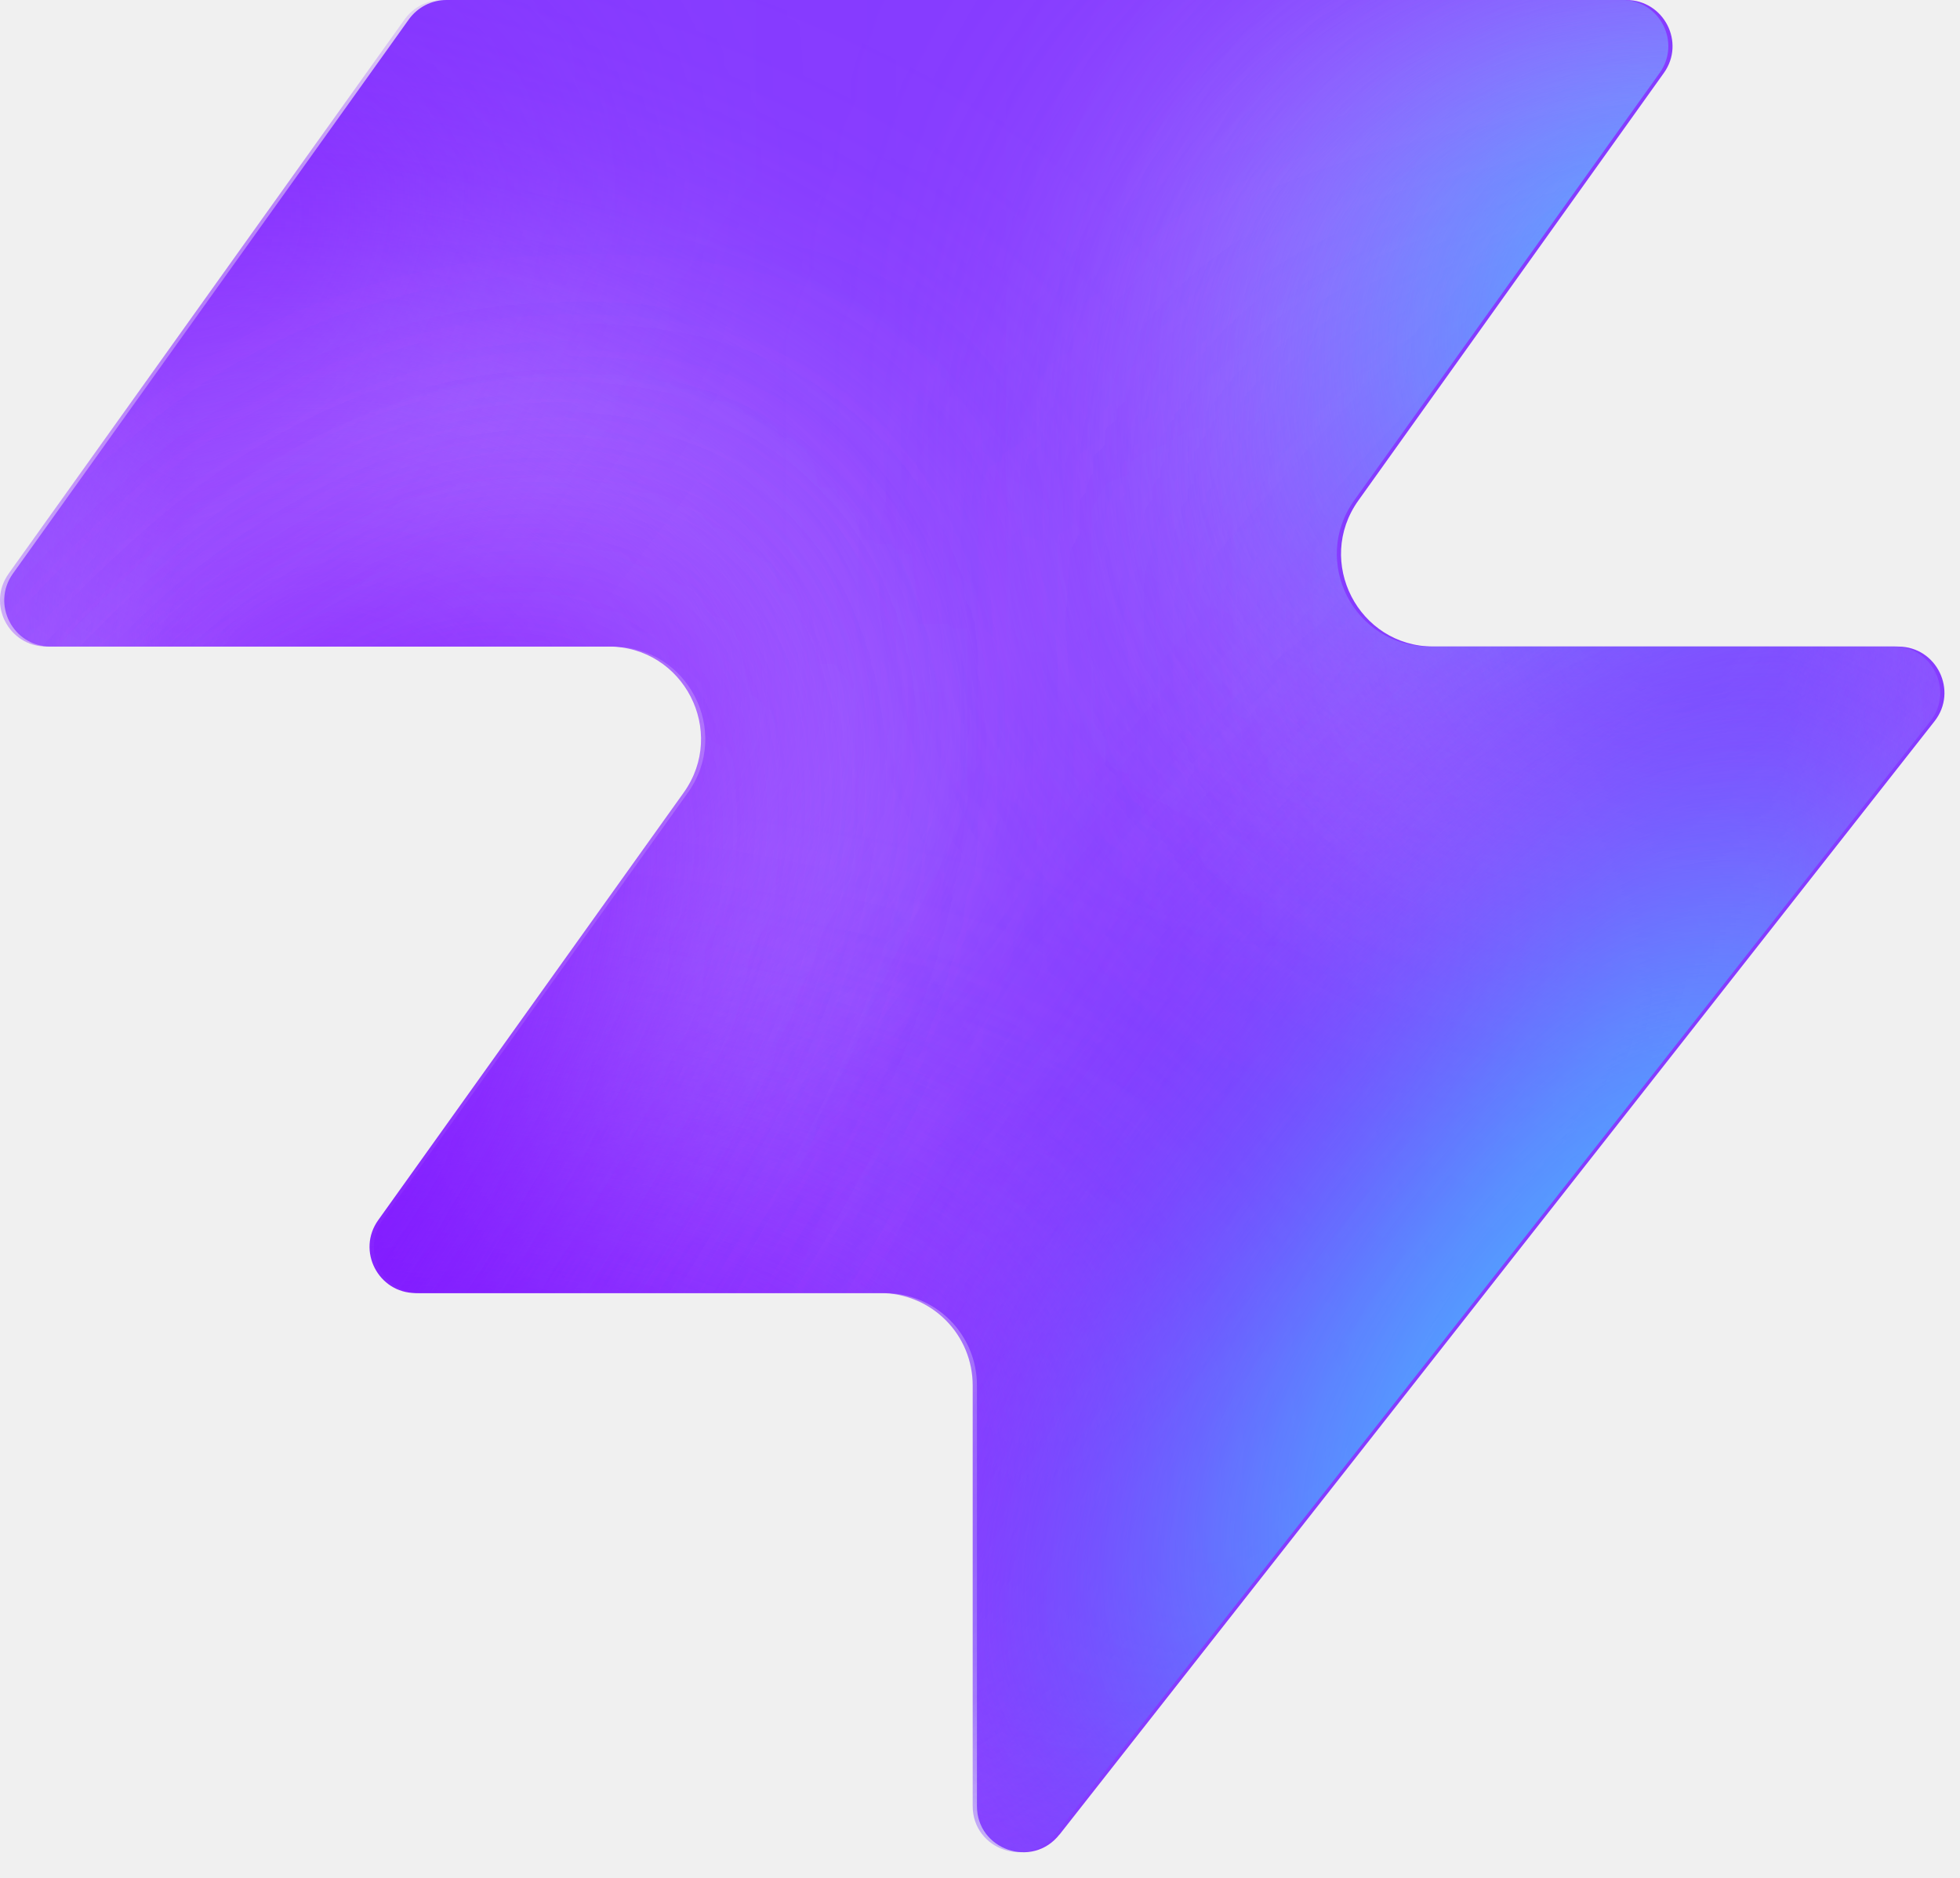
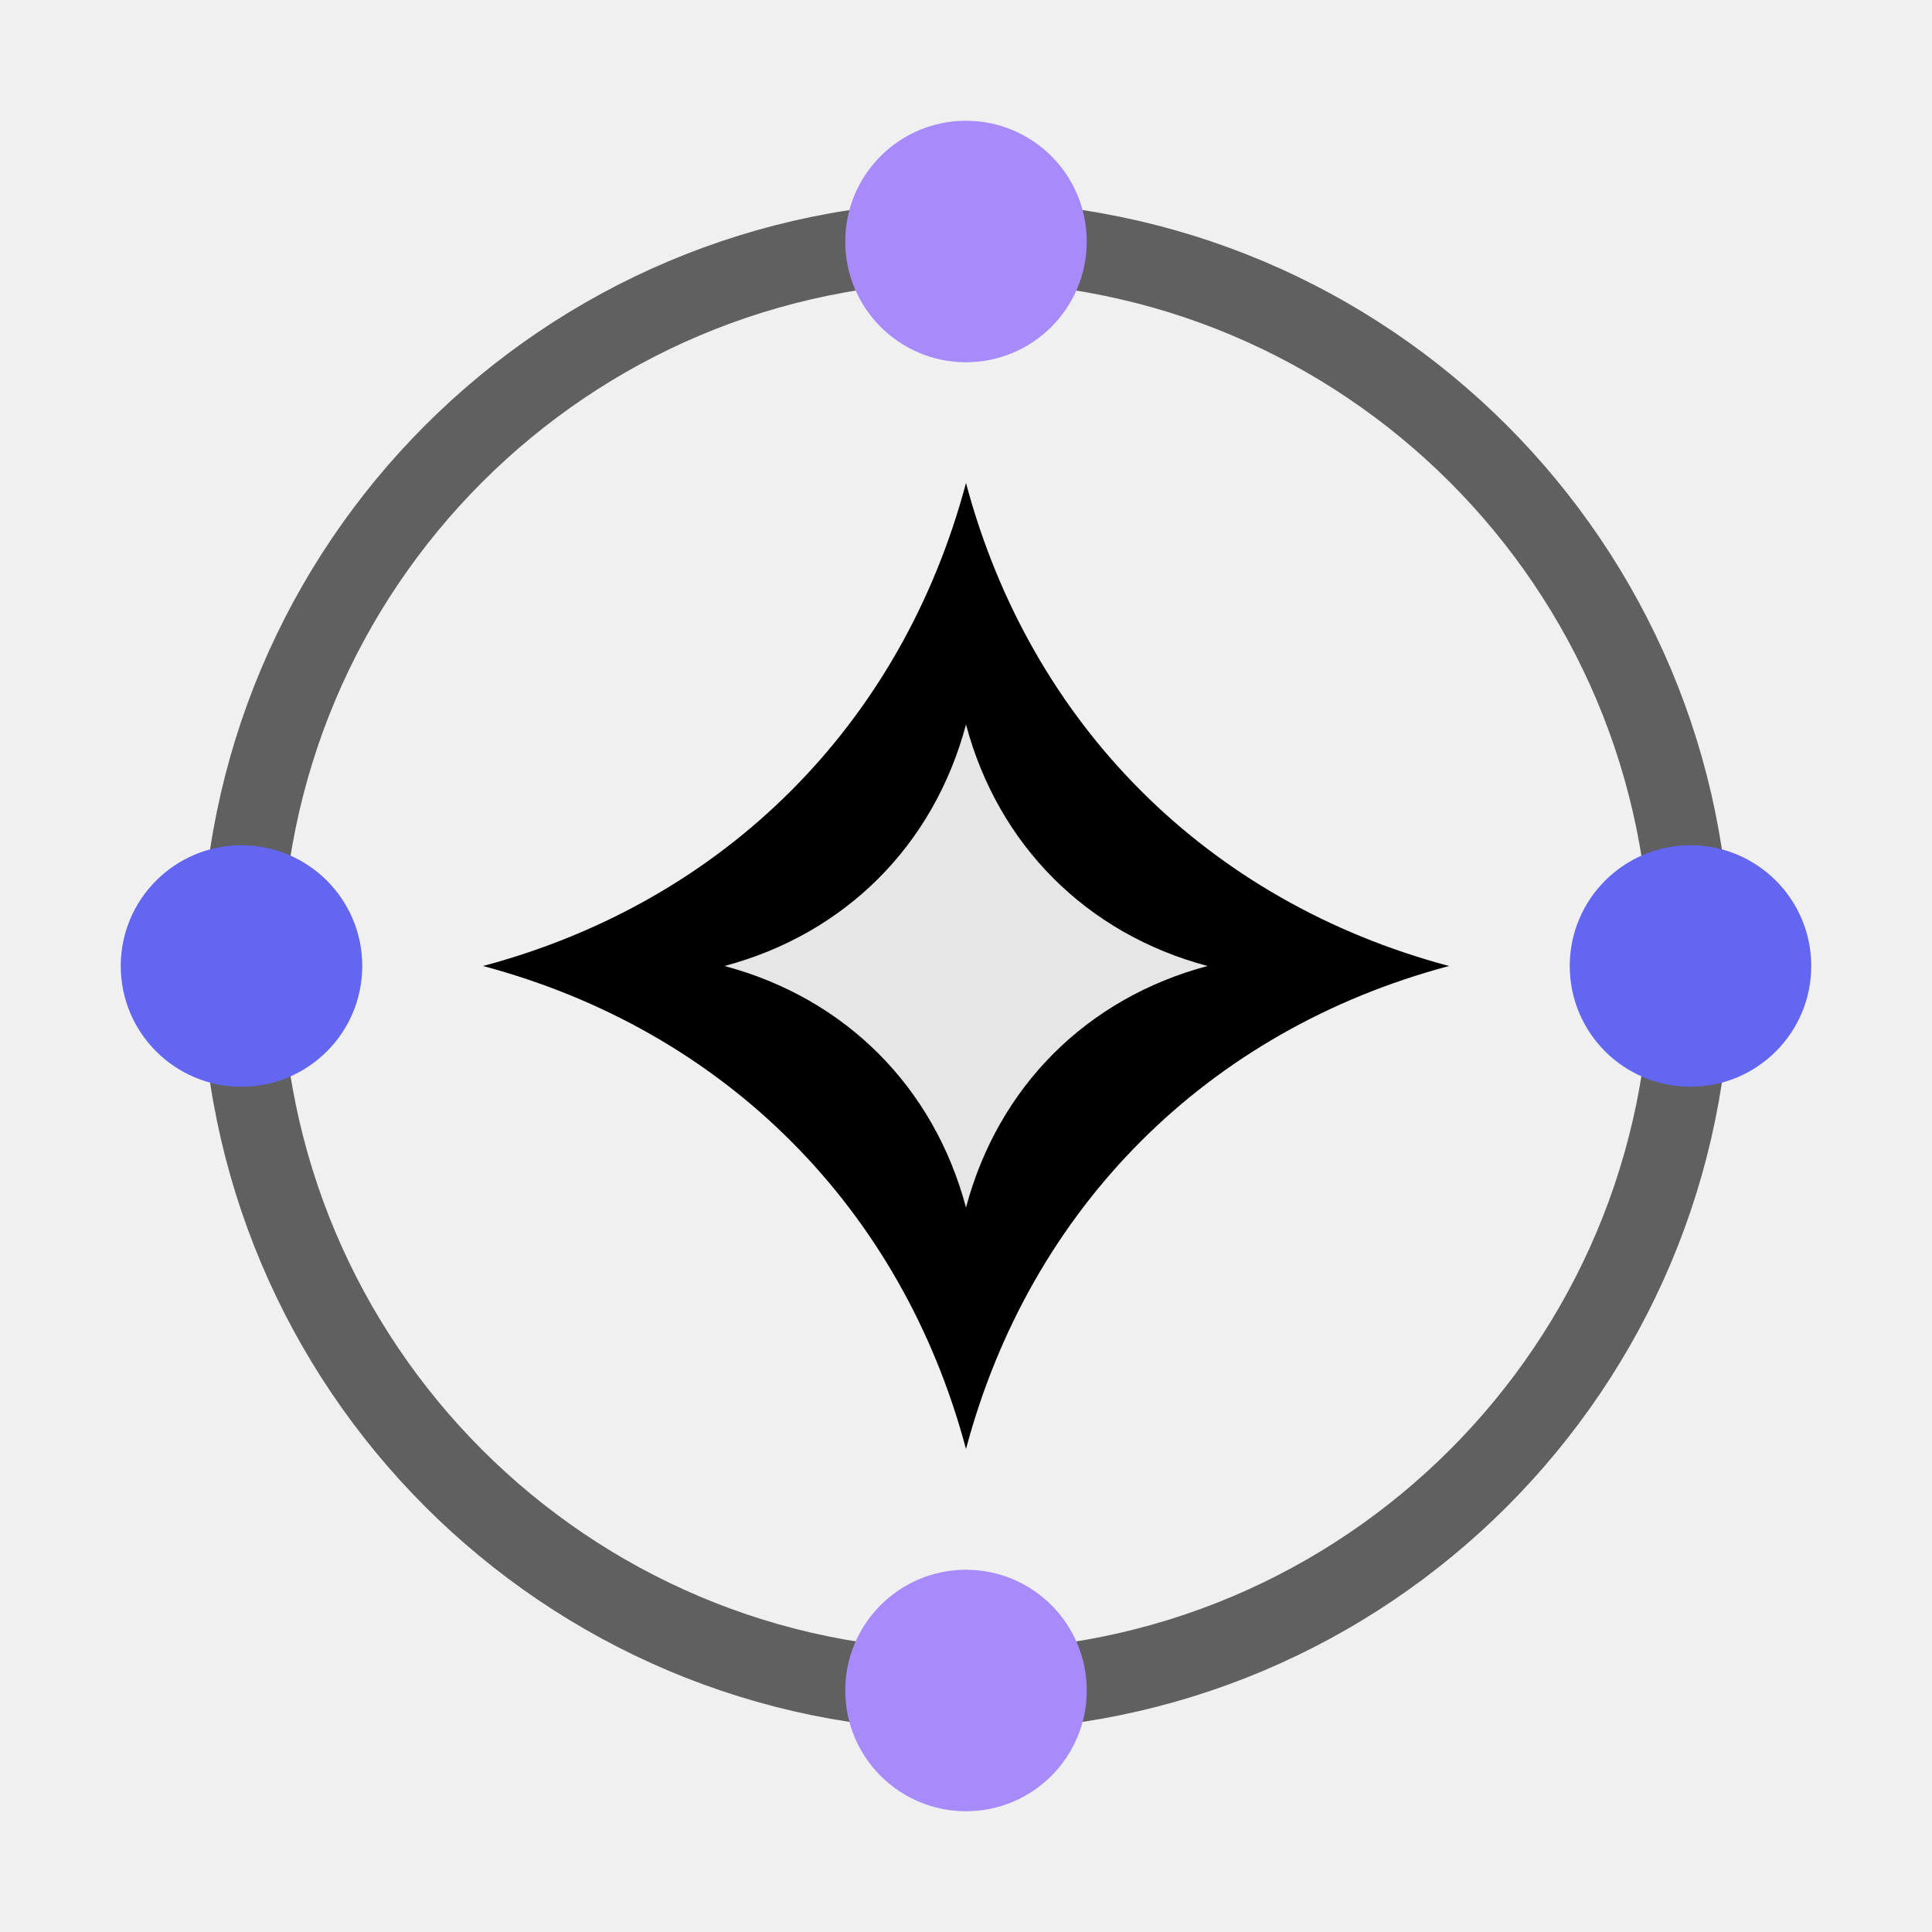
- <svg xmlns="http://www.w3.org/2000/svg" width="48" height="46" fill="none" viewBox="0 0 48 46">
-   <path fill="#863bff" d="M25.946 44.938c-.664.845-2.021.375-2.021-.698V33.937a2.26 2.26 0 0 0-2.262-2.262H10.287c-.92 0-1.456-1.04-.92-1.788l7.48-10.471c1.07-1.497 0-3.578-1.842-3.578H1.237c-.92 0-1.456-1.04-.92-1.788L10.013.474c.214-.297.556-.474.92-.474h28.894c.92 0 1.456 1.04.92 1.788l-7.48 10.471c-1.07 1.498 0 3.579 1.842 3.579h11.377c.943 0 1.473 1.088.89 1.83L25.947 44.94z" style="fill:#863bff;fill:color(display-p3 .525 .23 1);fill-opacity:1" />
-   <mask id="a" width="48" height="46" x="0" y="0" maskUnits="userSpaceOnUse" style="mask-type:alpha">
-     <path fill="#000" d="M25.842 44.938c-.664.844-2.021.375-2.021-.698V33.937a2.26 2.26 0 0 0-2.262-2.262H10.183c-.92 0-1.456-1.04-.92-1.788l7.48-10.471c1.07-1.498 0-3.579-1.842-3.579H1.133c-.92 0-1.456-1.04-.92-1.787L9.91.473c.214-.297.556-.474.92-.474h28.894c.92 0 1.456 1.04.92 1.788l-7.48 10.471c-1.07 1.498 0 3.578 1.842 3.578h11.377c.943 0 1.473 1.088.89 1.832L25.843 44.94z" style="fill:#000;fill-opacity:1" />
-   </mask>
-   <g mask="url(#a)">
-     <g filter="url(#b)">
-       <ellipse cx="5.508" cy="14.704" fill="#ede6ff" rx="5.508" ry="14.704" style="fill:#ede6ff;fill:color(display-p3 .927 .903 1);fill-opacity:1" transform="matrix(.00324 1 1 -.00324 -4.47 31.516)" />
-     </g>
-     <g filter="url(#c)">
-       <ellipse cx="10.399" cy="29.851" fill="#ede6ff" rx="10.399" ry="29.851" style="fill:#ede6ff;fill:color(display-p3 .927 .903 1);fill-opacity:1" transform="matrix(.00324 1 1 -.00324 -39.328 7.883)" />
-     </g>
-     <g filter="url(#d)">
-       <ellipse cx="5.508" cy="30.487" fill="#7e14ff" rx="5.508" ry="30.487" style="fill:#7e14ff;fill:color(display-p3 .492 .077 1);fill-opacity:1" transform="rotate(89.814 -25.913 -14.639)scale(1 -1)" />
-     </g>
-     <g filter="url(#e)">
-       <ellipse cx="5.508" cy="30.599" fill="#7e14ff" rx="5.508" ry="30.599" style="fill:#7e14ff;fill:color(display-p3 .492 .077 1);fill-opacity:1" transform="rotate(89.814 -32.644 -3.334)scale(1 -1)" />
-     </g>
-     <g filter="url(#f)">
-       <ellipse cx="5.508" cy="30.599" fill="#7e14ff" rx="5.508" ry="30.599" style="fill:#7e14ff;fill:color(display-p3 .492 .077 1);fill-opacity:1" transform="matrix(.00324 1 1 -.00324 -34.34 30.47)" />
-     </g>
-     <g filter="url(#g)">
-       <ellipse cx="14.072" cy="22.078" fill="#ede6ff" rx="14.072" ry="22.078" style="fill:#ede6ff;fill:color(display-p3 .927 .903 1);fill-opacity:1" transform="rotate(93.35 24.506 48.493)scale(-1 1)" />
-     </g>
-     <g filter="url(#h)">
-       <ellipse cx="3.47" cy="21.501" fill="#7e14ff" rx="3.47" ry="21.501" style="fill:#7e14ff;fill:color(display-p3 .492 .077 1);fill-opacity:1" transform="rotate(89.009 28.708 47.59)scale(-1 1)" />
-     </g>
-     <g filter="url(#i)">
-       <ellipse cx="3.47" cy="21.501" fill="#7e14ff" rx="3.47" ry="21.501" style="fill:#7e14ff;fill:color(display-p3 .492 .077 1);fill-opacity:1" transform="rotate(89.009 28.708 47.59)scale(-1 1)" />
-     </g>
-     <g filter="url(#j)">
-       <ellipse cx=".387" cy="8.972" fill="#7e14ff" rx="4.407" ry="29.108" style="fill:#7e14ff;fill:color(display-p3 .492 .077 1);fill-opacity:1" transform="rotate(39.51 .387 8.972)" />
-     </g>
-     <g filter="url(#k)">
-       <ellipse cx="47.523" cy="-6.092" fill="#7e14ff" rx="4.407" ry="29.108" style="fill:#7e14ff;fill:color(display-p3 .492 .077 1);fill-opacity:1" transform="rotate(37.892 47.523 -6.092)" />
-     </g>
-     <g filter="url(#l)">
-       <ellipse cx="41.412" cy="6.333" fill="#47bfff" rx="5.971" ry="9.665" style="fill:#47bfff;fill:color(display-p3 .28 .748 1);fill-opacity:1" transform="rotate(37.892 41.412 6.333)" />
-     </g>
-     <g filter="url(#m)">
-       <ellipse cx="-1.879" cy="38.332" fill="#7e14ff" rx="4.407" ry="29.108" style="fill:#7e14ff;fill:color(display-p3 .492 .077 1);fill-opacity:1" transform="rotate(37.892 -1.88 38.332)" />
-     </g>
-     <g filter="url(#n)">
-       <ellipse cx="-1.879" cy="38.332" fill="#7e14ff" rx="4.407" ry="29.108" style="fill:#7e14ff;fill:color(display-p3 .492 .077 1);fill-opacity:1" transform="rotate(37.892 -1.88 38.332)" />
-     </g>
-     <g filter="url(#o)">
-       <ellipse cx="35.651" cy="29.907" fill="#7e14ff" rx="4.407" ry="29.108" style="fill:#7e14ff;fill:color(display-p3 .492 .077 1);fill-opacity:1" transform="rotate(37.892 35.651 29.907)" />
-     </g>
-     <g filter="url(#p)">
-       <ellipse cx="38.418" cy="32.4" fill="#47bfff" rx="5.971" ry="15.297" style="fill:#47bfff;fill:color(display-p3 .28 .748 1);fill-opacity:1" transform="rotate(37.892 38.418 32.4)" />
-     </g>
-   </g>
+ <svg xmlns="http://www.w3.org/2000/svg" viewBox="0 0 24 24" fill="none">
  <defs>
-     <filter id="b" width="60.045" height="41.654" x="-19.77" y="16.149" color-interpolation-filters="sRGB" filterUnits="userSpaceOnUse">
-       <feFlood flood-opacity="0" result="BackgroundImageFix" />
-       <feBlend in="SourceGraphic" in2="BackgroundImageFix" result="shape" />
-       <feGaussianBlur result="effect1_foregroundBlur_2002_17158" stdDeviation="7.659" />
-     </filter>
-     <filter id="c" width="90.34" height="51.437" x="-54.613" y="-7.533" color-interpolation-filters="sRGB" filterUnits="userSpaceOnUse">
-       <feFlood flood-opacity="0" result="BackgroundImageFix" />
-       <feBlend in="SourceGraphic" in2="BackgroundImageFix" result="shape" />
-       <feGaussianBlur result="effect1_foregroundBlur_2002_17158" stdDeviation="7.659" />
-     </filter>
-     <filter id="d" width="79.355" height="29.4" x="-49.64" y="2.03" color-interpolation-filters="sRGB" filterUnits="userSpaceOnUse">
-       <feFlood flood-opacity="0" result="BackgroundImageFix" />
-       <feBlend in="SourceGraphic" in2="BackgroundImageFix" result="shape" />
-       <feGaussianBlur result="effect1_foregroundBlur_2002_17158" stdDeviation="4.596" />
-     </filter>
-     <filter id="e" width="79.579" height="29.4" x="-45.045" y="20.029" color-interpolation-filters="sRGB" filterUnits="userSpaceOnUse">
-       <feFlood flood-opacity="0" result="BackgroundImageFix" />
-       <feBlend in="SourceGraphic" in2="BackgroundImageFix" result="shape" />
-       <feGaussianBlur result="effect1_foregroundBlur_2002_17158" stdDeviation="4.596" />
-     </filter>
-     <filter id="f" width="79.579" height="29.4" x="-43.513" y="21.178" color-interpolation-filters="sRGB" filterUnits="userSpaceOnUse">
-       <feFlood flood-opacity="0" result="BackgroundImageFix" />
-       <feBlend in="SourceGraphic" in2="BackgroundImageFix" result="shape" />
-       <feGaussianBlur result="effect1_foregroundBlur_2002_17158" stdDeviation="4.596" />
-     </filter>
-     <filter id="g" width="74.749" height="58.852" x="15.756" y="-17.901" color-interpolation-filters="sRGB" filterUnits="userSpaceOnUse">
-       <feFlood flood-opacity="0" result="BackgroundImageFix" />
-       <feBlend in="SourceGraphic" in2="BackgroundImageFix" result="shape" />
-       <feGaussianBlur result="effect1_foregroundBlur_2002_17158" stdDeviation="7.659" />
-     </filter>
-     <filter id="h" width="61.377" height="25.362" x="23.548" y="2.284" color-interpolation-filters="sRGB" filterUnits="userSpaceOnUse">
-       <feFlood flood-opacity="0" result="BackgroundImageFix" />
-       <feBlend in="SourceGraphic" in2="BackgroundImageFix" result="shape" />
-       <feGaussianBlur result="effect1_foregroundBlur_2002_17158" stdDeviation="4.596" />
-     </filter>
-     <filter id="i" width="61.377" height="25.362" x="23.548" y="2.284" color-interpolation-filters="sRGB" filterUnits="userSpaceOnUse">
-       <feFlood flood-opacity="0" result="BackgroundImageFix" />
-       <feBlend in="SourceGraphic" in2="BackgroundImageFix" result="shape" />
-       <feGaussianBlur result="effect1_foregroundBlur_2002_17158" stdDeviation="4.596" />
-     </filter>
-     <filter id="j" width="56.045" height="63.649" x="-27.636" y="-22.853" color-interpolation-filters="sRGB" filterUnits="userSpaceOnUse">
-       <feFlood flood-opacity="0" result="BackgroundImageFix" />
-       <feBlend in="SourceGraphic" in2="BackgroundImageFix" result="shape" />
-       <feGaussianBlur result="effect1_foregroundBlur_2002_17158" stdDeviation="4.596" />
-     </filter>
-     <filter id="k" width="54.814" height="64.646" x="20.116" y="-38.415" color-interpolation-filters="sRGB" filterUnits="userSpaceOnUse">
-       <feFlood flood-opacity="0" result="BackgroundImageFix" />
-       <feBlend in="SourceGraphic" in2="BackgroundImageFix" result="shape" />
-       <feGaussianBlur result="effect1_foregroundBlur_2002_17158" stdDeviation="4.596" />
-     </filter>
-     <filter id="l" width="33.541" height="35.313" x="24.641" y="-11.323" color-interpolation-filters="sRGB" filterUnits="userSpaceOnUse">
-       <feFlood flood-opacity="0" result="BackgroundImageFix" />
-       <feBlend in="SourceGraphic" in2="BackgroundImageFix" result="shape" />
-       <feGaussianBlur result="effect1_foregroundBlur_2002_17158" stdDeviation="4.596" />
-     </filter>
-     <filter id="m" width="54.814" height="64.646" x="-29.286" y="6.009" color-interpolation-filters="sRGB" filterUnits="userSpaceOnUse">
-       <feFlood flood-opacity="0" result="BackgroundImageFix" />
-       <feBlend in="SourceGraphic" in2="BackgroundImageFix" result="shape" />
-       <feGaussianBlur result="effect1_foregroundBlur_2002_17158" stdDeviation="4.596" />
-     </filter>
-     <filter id="n" width="54.814" height="64.646" x="-29.286" y="6.009" color-interpolation-filters="sRGB" filterUnits="userSpaceOnUse">
-       <feFlood flood-opacity="0" result="BackgroundImageFix" />
-       <feBlend in="SourceGraphic" in2="BackgroundImageFix" result="shape" />
-       <feGaussianBlur result="effect1_foregroundBlur_2002_17158" stdDeviation="4.596" />
-     </filter>
-     <filter id="o" width="54.814" height="64.646" x="8.244" y="-2.416" color-interpolation-filters="sRGB" filterUnits="userSpaceOnUse">
-       <feFlood flood-opacity="0" result="BackgroundImageFix" />
-       <feBlend in="SourceGraphic" in2="BackgroundImageFix" result="shape" />
-       <feGaussianBlur result="effect1_foregroundBlur_2002_17158" stdDeviation="4.596" />
-     </filter>
-     <filter id="p" width="39.409" height="43.623" x="18.713" y="10.588" color-interpolation-filters="sRGB" filterUnits="userSpaceOnUse">
-       <feFlood flood-opacity="0" result="BackgroundImageFix" />
-       <feBlend in="SourceGraphic" in2="BackgroundImageFix" result="shape" />
-       <feGaussianBlur result="effect1_foregroundBlur_2002_17158" stdDeviation="4.596" />
-     </filter>
+     <linearGradient id="logo-grad" x1="0%" y1="0%" x2="100%" y2="100%">
+       <stop offset="0%" stopColor="#d8b4fe" />
+       <stop offset="50%" stopColor="#a78bfa" />
+       <stop offset="100%" stopColor="#6366f1" />
+     </linearGradient>
  </defs>
+   <circle cx="12" cy="12" r="9" stroke="url(#logo-grad)" strokeWidth="1.5" strokeDasharray="3 3" opacity="0.6" />
+   <circle cx="12" cy="3" r="1.5" fill="#a78bfa" />
+   <circle cx="21" cy="12" r="1.5" fill="#6366f1" />
+   <circle cx="12" cy="21" r="1.5" fill="#a78bfa" />
+   <circle cx="3" cy="12" r="1.5" fill="#6366f1" />
+   <path d="M12 6C11.2 9 9 11.2 6 12C9 12.8 11.2 15 12 18C12.8 15 15 12.8 18 12C15 11.2 12.8 9 12 6Z" fill="url(#logo-grad)" />
+   <path d="M12 9C11.6 10.5 10.5 11.6 9 12C10.5 12.4 11.6 13.5 12 15C12.4 13.5 13.5 12.4 15 12C13.5 11.6 12.4 10.5 12 9Z" fill="#FFFFFF" opacity="0.9" />
</svg>
